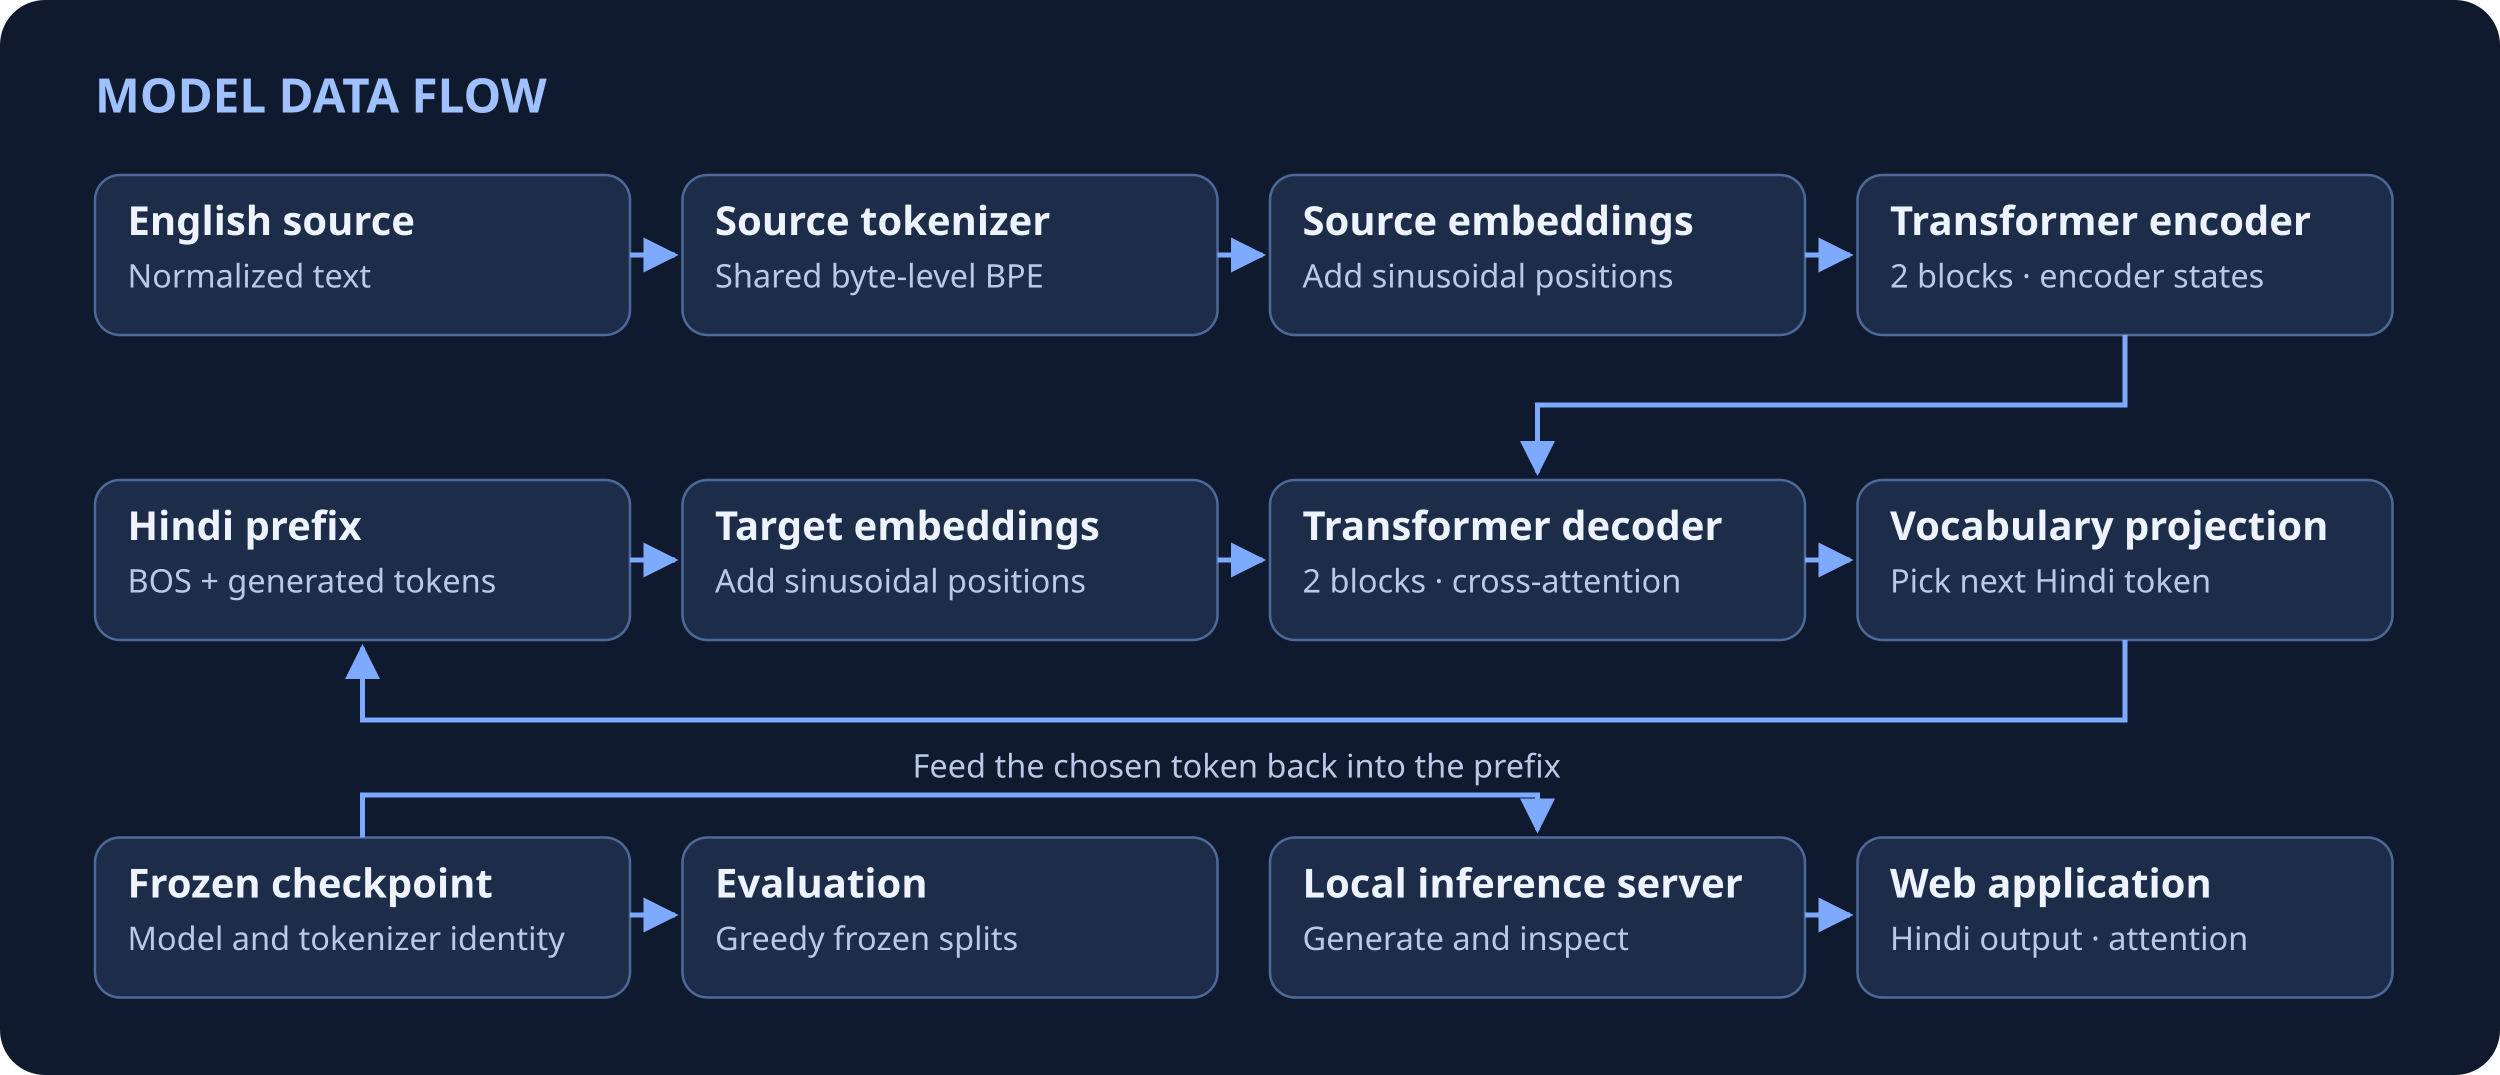
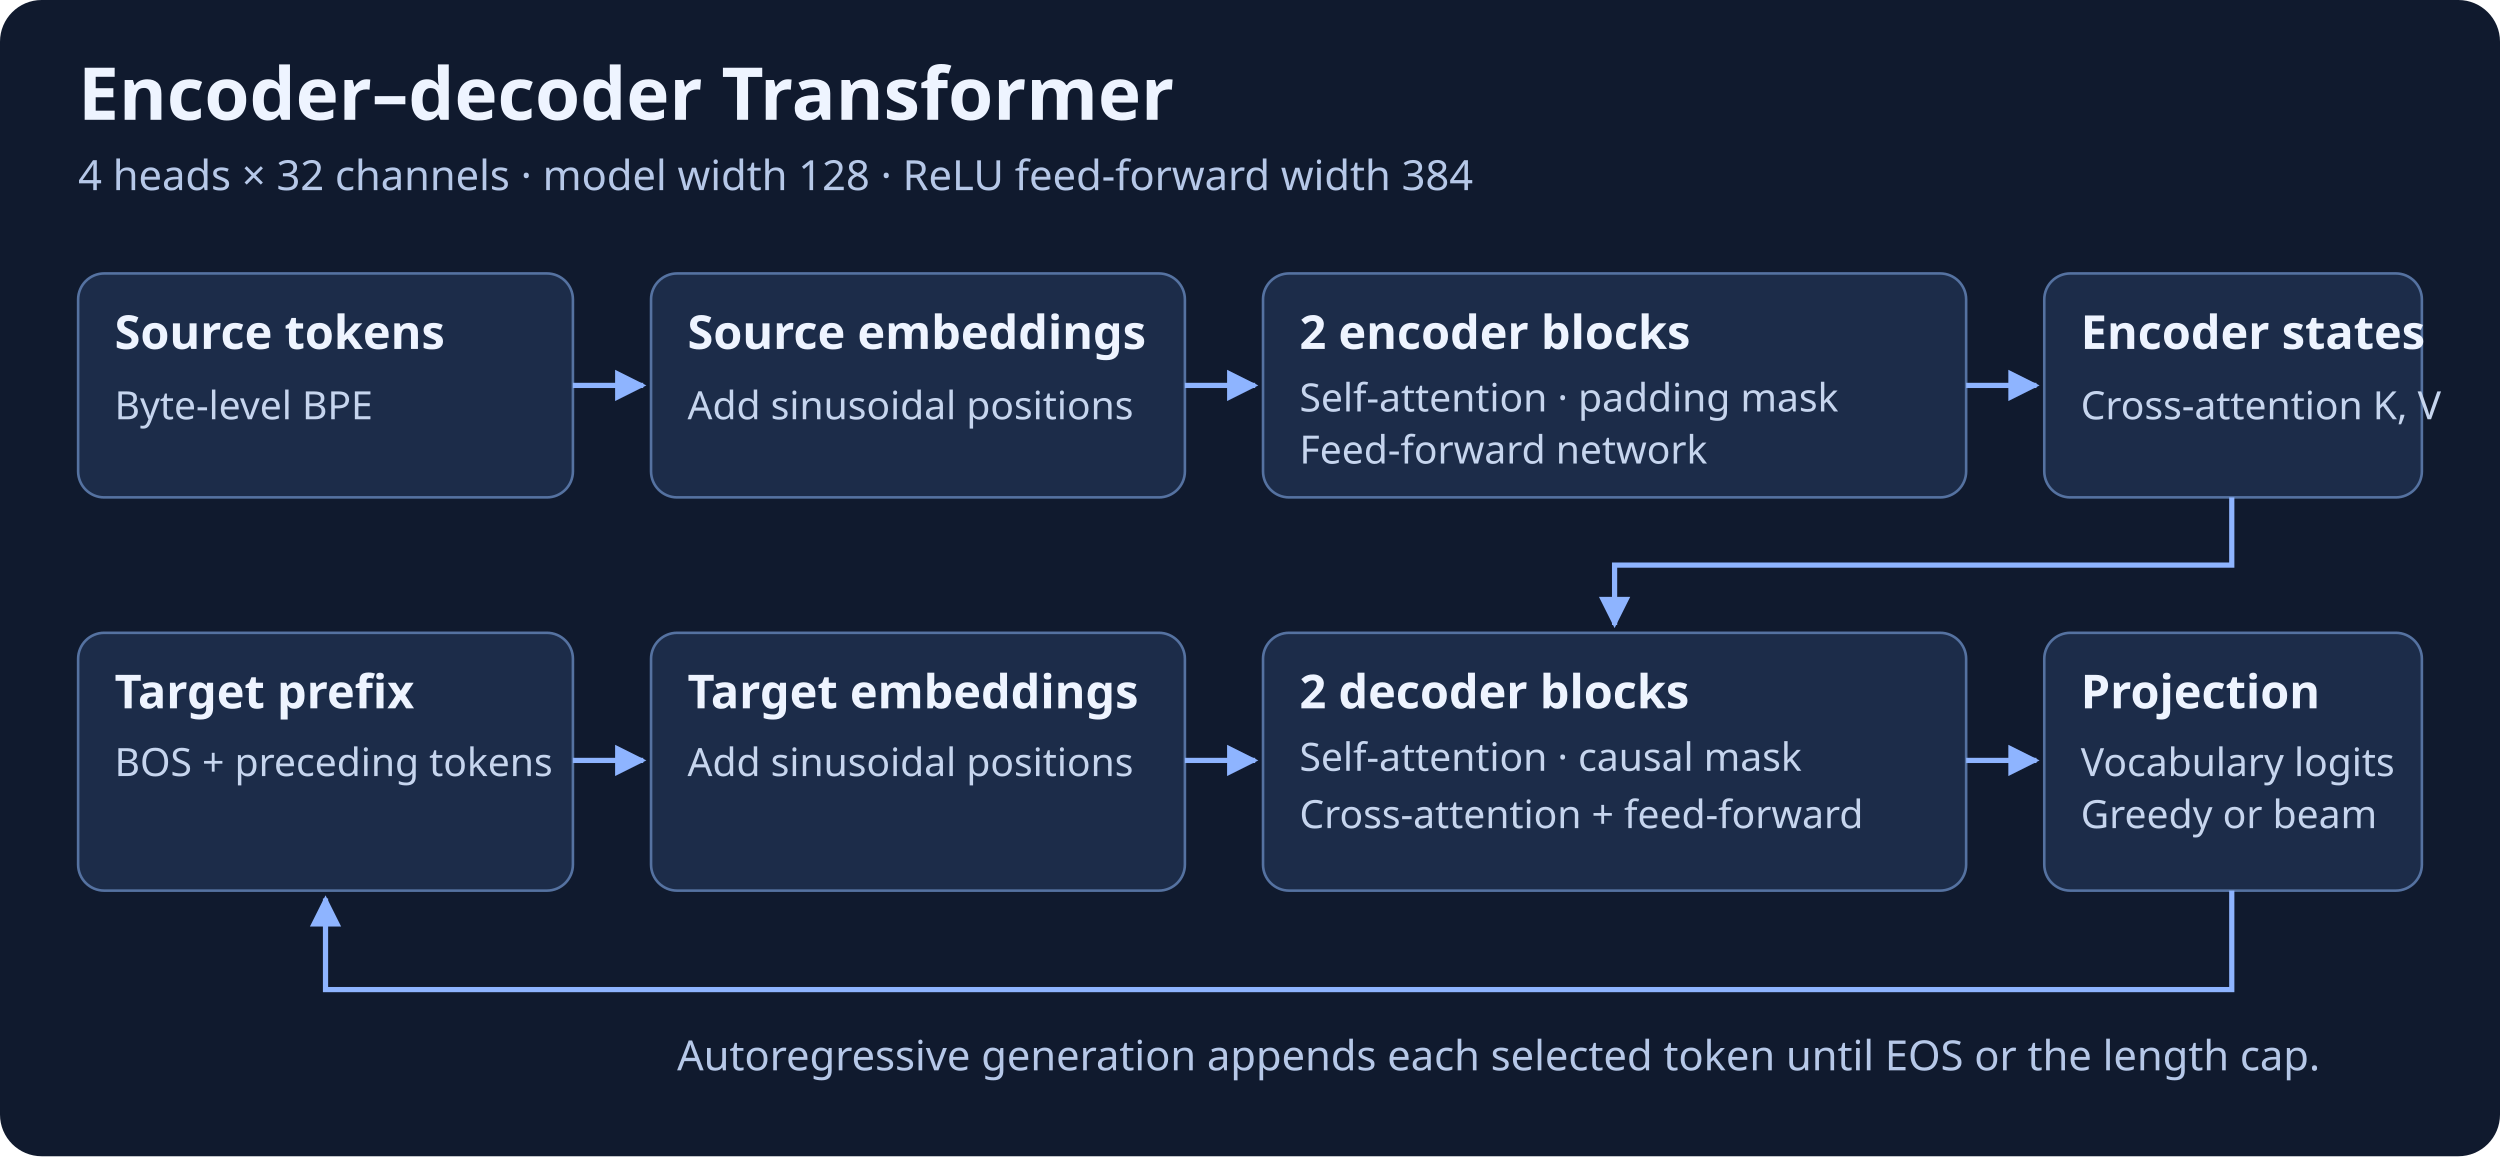
- <svg xmlns="http://www.w3.org/2000/svg" width="1000" height="430" viewBox="0 0 1000 430" role="img" aria-labelledby="title desc">
+ <svg xmlns="http://www.w3.org/2000/svg" width="960" height="444" viewBox="0 0 960 444" role="img" aria-labelledby="title desc">
  <defs>
-     <marker id="arrow" viewBox="0 0 10 10" refX="9" refY="5" markerWidth="7" markerHeight="7" orient="auto-start-reverse">
-       <path d="M0 0 L10 5 L0 10z" fill="#7da9ff" />
+     <marker id="arrow" viewBox="0 0 10 10" refX="9" refY="5" markerWidth="6" markerHeight="6" orient="auto">
+       <path d="M0 0L10 5L0 10Z" fill="#8eb4ff" />
    </marker>
  </defs>
-   <rect width="1000" height="430" rx="18" fill="#101a2e" />
-   <text x="38" y="45" fill="#9fc1ff" font-family="system-ui,sans-serif" font-size="19" font-weight="700">MODEL DATA FLOW</text>
-   <rect x="38" y="70" width="214" height="64" rx="10" fill="#1c2c49" stroke="#4e6998" />
-   <text x="51" y="94" fill="#edf3ff" font-family="system-ui,sans-serif" font-size="16" font-weight="650">English source</text>
-   <text x="51" y="115" fill="#b9c9e7" font-family="system-ui,sans-serif" font-size="13" font-weight="500">Normalized text</text>
-   <path d="M252 102 L270 102" stroke="#7da9ff" stroke-width="2" fill="none" marker-end="url(#arrow)" />
-   <rect x="273" y="70" width="214" height="64" rx="10" fill="#1c2c49" stroke="#4e6998" />
-   <text x="286" y="94" fill="#edf3ff" font-family="system-ui,sans-serif" font-size="16" font-weight="650">Source tokenizer</text>
-   <text x="286" y="115" fill="#b9c9e7" font-family="system-ui,sans-serif" font-size="13" font-weight="500">Shared byte-level BPE</text>
-   <path d="M487 102 L505 102" stroke="#7da9ff" stroke-width="2" fill="none" marker-end="url(#arrow)" />
-   <rect x="508" y="70" width="214" height="64" rx="10" fill="#1c2c49" stroke="#4e6998" />
-   <text x="521" y="94" fill="#edf3ff" font-family="system-ui,sans-serif" font-size="16" font-weight="650">Source embeddings</text>
-   <text x="521" y="115" fill="#b9c9e7" font-family="system-ui,sans-serif" font-size="13" font-weight="500">Add sinusoidal positions</text>
-   <path d="M722 102 L740 102" stroke="#7da9ff" stroke-width="2" fill="none" marker-end="url(#arrow)" />
-   <rect x="743" y="70" width="214" height="64" rx="10" fill="#1c2c49" stroke="#4e6998" />
-   <text x="756" y="94" fill="#edf3ff" font-family="system-ui,sans-serif" font-size="16" font-weight="650">Transformer encoder</text>
-   <text x="756" y="115" fill="#b9c9e7" font-family="system-ui,sans-serif" font-size="13" font-weight="500">2 blocks · encoder states</text>
-   <rect x="38" y="192" width="214" height="64" rx="10" fill="#1c2c49" stroke="#4e6998" />
-   <text x="51" y="216" fill="#edf3ff" font-family="system-ui,sans-serif" font-size="16" font-weight="650">Hindi prefix</text>
-   <text x="51" y="237" fill="#b9c9e7" font-family="system-ui,sans-serif" font-size="13" font-weight="500">BOS + generated tokens</text>
-   <path d="M252 224 L270 224" stroke="#7da9ff" stroke-width="2" fill="none" marker-end="url(#arrow)" />
-   <rect x="273" y="192" width="214" height="64" rx="10" fill="#1c2c49" stroke="#4e6998" />
-   <text x="286" y="216" fill="#edf3ff" font-family="system-ui,sans-serif" font-size="16" font-weight="650">Target embeddings</text>
-   <text x="286" y="237" fill="#b9c9e7" font-family="system-ui,sans-serif" font-size="13" font-weight="500">Add sinusoidal positions</text>
-   <path d="M487 224 L505 224" stroke="#7da9ff" stroke-width="2" fill="none" marker-end="url(#arrow)" />
-   <rect x="508" y="192" width="214" height="64" rx="10" fill="#1c2c49" stroke="#4e6998" />
-   <text x="521" y="216" fill="#edf3ff" font-family="system-ui,sans-serif" font-size="16" font-weight="650">Transformer decoder</text>
-   <text x="521" y="237" fill="#b9c9e7" font-family="system-ui,sans-serif" font-size="13" font-weight="500">2 blocks · cross-attention</text>
-   <path d="M722 224 L740 224" stroke="#7da9ff" stroke-width="2" fill="none" marker-end="url(#arrow)" />
-   <rect x="743" y="192" width="214" height="64" rx="10" fill="#1c2c49" stroke="#4e6998" />
-   <text x="756" y="216" fill="#edf3ff" font-family="system-ui,sans-serif" font-size="16" font-weight="650">Vocabulary projection</text>
-   <text x="756" y="237" fill="#b9c9e7" font-family="system-ui,sans-serif" font-size="13" font-weight="500">Pick next Hindi token</text>
-   <rect x="38" y="335" width="214" height="64" rx="10" fill="#1c2c49" stroke="#4e6998" />
-   <text x="51" y="359" fill="#edf3ff" font-family="system-ui,sans-serif" font-size="16" font-weight="650">Frozen checkpoint</text>
-   <text x="51" y="380" fill="#b9c9e7" font-family="system-ui,sans-serif" font-size="13" font-weight="500">Model and tokenizer identity</text>
-   <rect x="273" y="335" width="214" height="64" rx="10" fill="#1c2c49" stroke="#4e6998" />
-   <text x="286" y="359" fill="#edf3ff" font-family="system-ui,sans-serif" font-size="16" font-weight="650">Evaluation</text>
-   <text x="286" y="380" fill="#b9c9e7" font-family="system-ui,sans-serif" font-size="13" font-weight="500">Greedy frozen splits</text>
-   <rect x="508" y="335" width="214" height="64" rx="10" fill="#1c2c49" stroke="#4e6998" />
-   <text x="521" y="359" fill="#edf3ff" font-family="system-ui,sans-serif" font-size="16" font-weight="650">Local inference server</text>
-   <text x="521" y="380" fill="#b9c9e7" font-family="system-ui,sans-serif" font-size="13" font-weight="500">Generate and inspect</text>
-   <rect x="743" y="335" width="214" height="64" rx="10" fill="#1c2c49" stroke="#4e6998" />
-   <text x="756" y="359" fill="#edf3ff" font-family="system-ui,sans-serif" font-size="16" font-weight="650">Web application</text>
-   <text x="756" y="380" fill="#b9c9e7" font-family="system-ui,sans-serif" font-size="13" font-weight="500">Hindi output · attention</text>
-   <path d="M850 134 V162 H615 V189" stroke="#7da9ff" stroke-width="2" fill="none" marker-end="url(#arrow)" />
-   <path d="M850 256 V288 H145 V259" stroke="#7da9ff" stroke-width="2" fill="none" marker-end="url(#arrow)" />
-   <path d="M145 335 V318 H615 V332" stroke="#7da9ff" stroke-width="2" fill="none" marker-end="url(#arrow)" />
-   <text x="365" y="311" fill="#b9c9e7" font-family="system-ui,sans-serif" font-size="13" font-weight="500">Feed the chosen token back into the prefix</text>
-   <path d="M252 366 L270 366" stroke="#7da9ff" stroke-width="2" fill="none" marker-end="url(#arrow)" />
-   <path d="M722 366 L740 366" stroke="#7da9ff" stroke-width="2" fill="none" marker-end="url(#arrow)" />
+   <rect width="960" height="444" rx="16" fill="#101a2e" />
+   <g font-family="system-ui, sans-serif" fill="#eef4ff">
+     <text x="30" y="46" font-size="28" font-weight="700">Encoder–decoder Transformer</text>
+     <text x="30" y="73" font-size="16" fill="#b6c8e8">4 heads × 32 channels · model width 128 · ReLU feed-forward width 384</text>
+     <g fill="#1c2c49" stroke="#5572a1">
+       <rect x="30" y="105" width="190" height="86" rx="10" />
+       <rect x="250" y="105" width="205" height="86" rx="10" />
+       <rect x="485" y="105" width="270" height="86" rx="10" />
+       <rect x="785" y="105" width="145" height="86" rx="10" />
+       <rect x="30" y="243" width="190" height="99" rx="10" />
+       <rect x="250" y="243" width="205" height="99" rx="10" />
+       <rect x="485" y="243" width="270" height="99" rx="10" />
+       <rect x="785" y="243" width="145" height="99" rx="10" />
+     </g>
+     <g font-size="18" font-weight="650">
+       <text x="44" y="134">Source tokens</text>
+       <text x="264" y="134">Source embeddings</text>
+       <text x="499" y="134">2 encoder blocks</text>
+       <text x="799" y="134">Encoder states</text>
+       <text x="44" y="272">Target prefix</text>
+       <text x="264" y="272">Target embeddings</text>
+       <text x="499" y="272">2 decoder blocks</text>
+       <text x="799" y="272">Projection</text>
+     </g>
+     <g font-size="15" fill="#c6d5ee">
+       <text x="44" y="161">Byte-level BPE</text>
+       <text x="264" y="161">Add sinusoidal positions</text>
+       <text x="499" y="158">Self-attention · padding mask</text>
+       <text x="499" y="178">Feed-forward network</text>
+       <text x="799" y="161">Cross-attention K, V</text>
+       <text x="44" y="298">BOS + preceding tokens</text>
+       <text x="264" y="298">Add sinusoidal positions</text>
+       <text x="499" y="296">Self-attention · causal mask</text>
+       <text x="499" y="318">Cross-attention + feed-forward</text>
+       <text x="799" y="298">Vocabulary logits</text>
+       <text x="799" y="318">Greedy or beam</text>
+     </g>
+     <g fill="none" stroke="#8eb4ff" stroke-width="2" marker-end="url(#arrow)">
+       <path d="M220 148H247" />
+       <path d="M455 148H482" />
+       <path d="M755 148H782" />
+       <path d="M857 191V217H620V240" />
+       <path d="M220 292H247" />
+       <path d="M455 292H482" />
+       <path d="M755 292H782" />
+       <path d="M857 342V380H125V345" />
+     </g>
+     <text x="260" y="411" font-size="16" fill="#b6c8e8">Autoregressive generation appends each selected token until EOS or the length cap.</text>
+   </g>
</svg>
